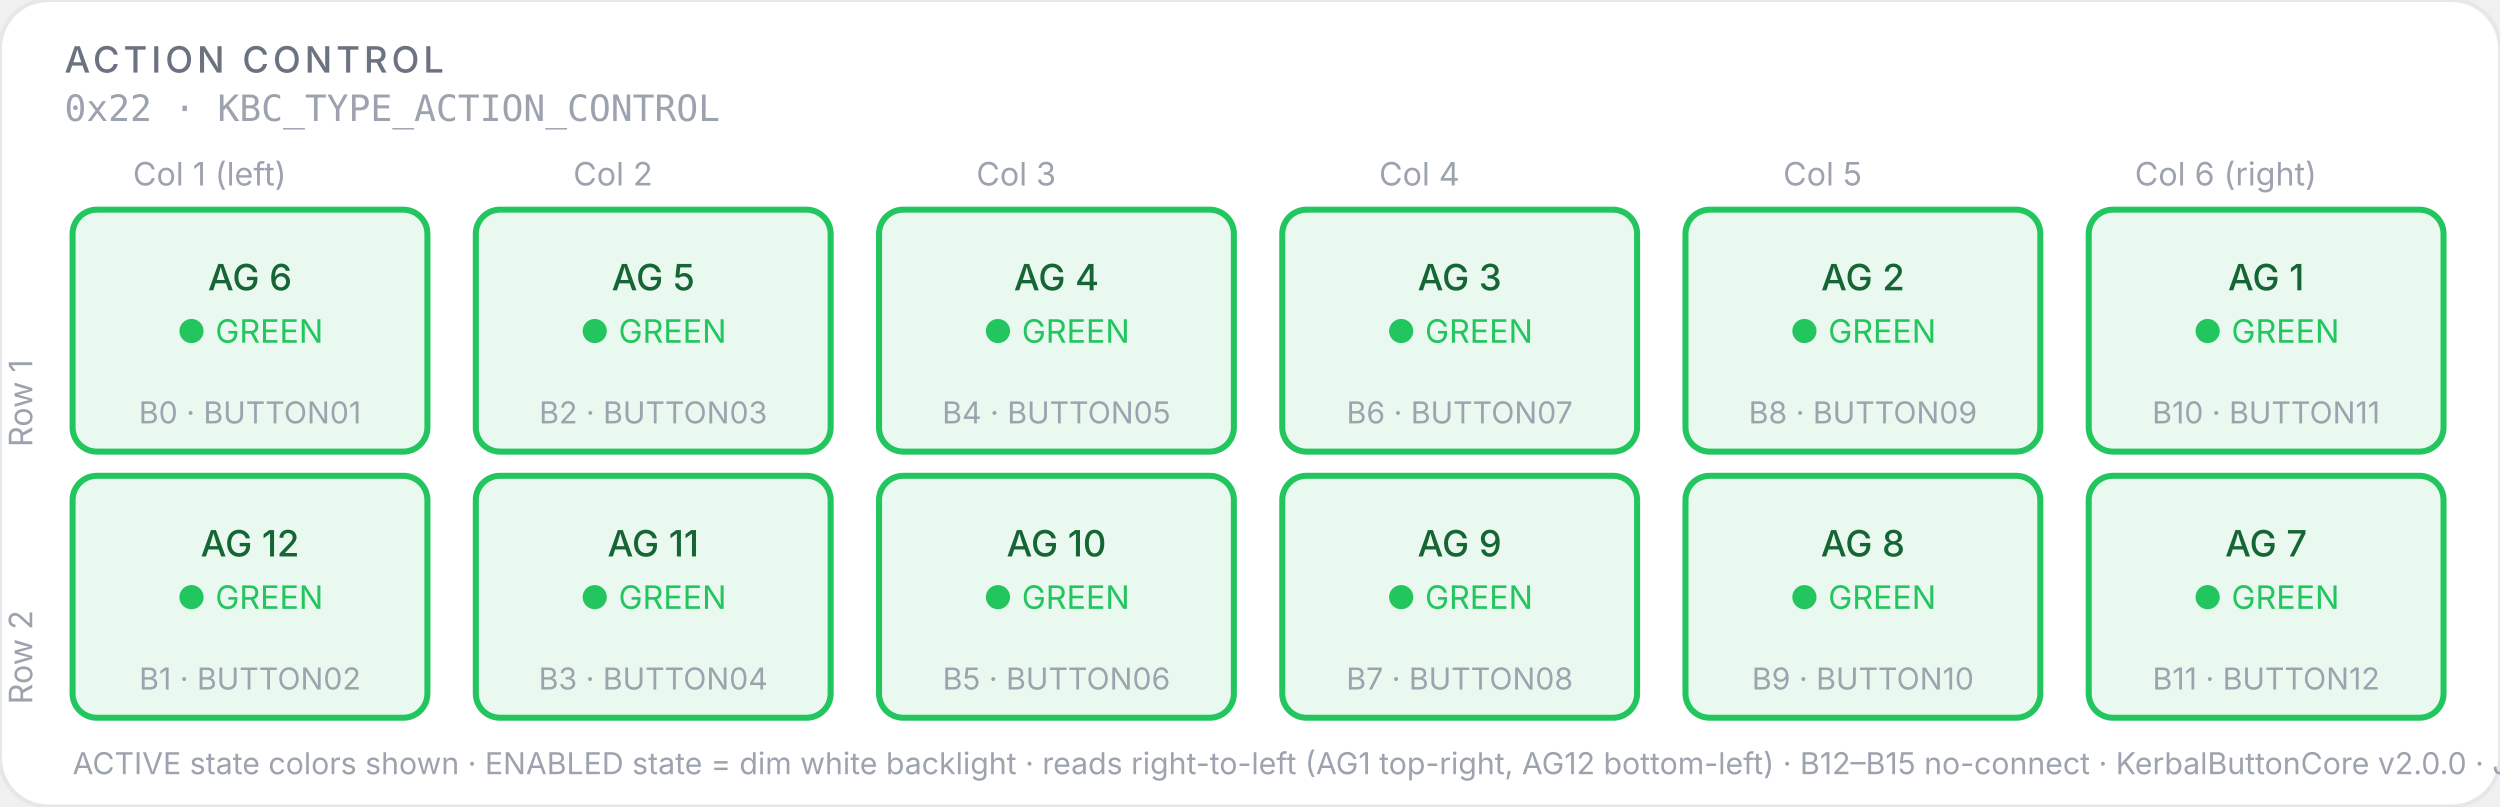
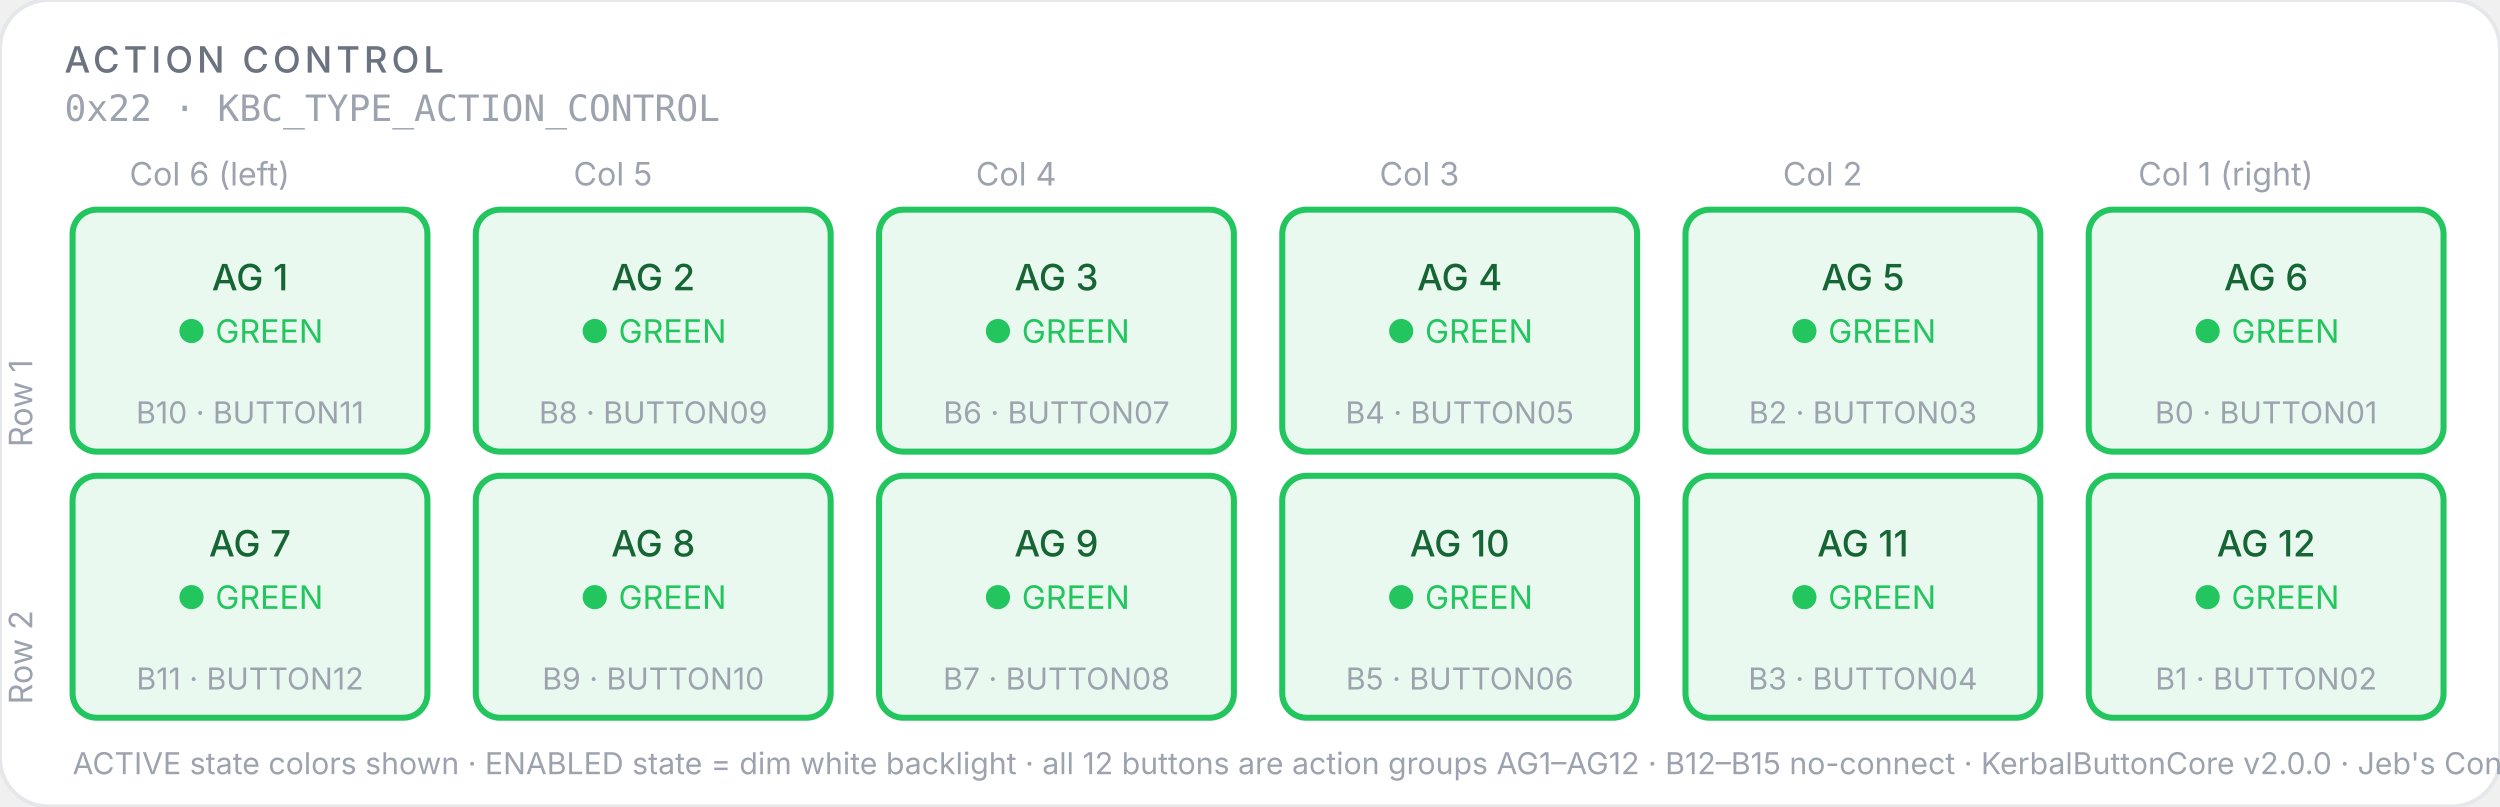
<svg xmlns="http://www.w3.org/2000/svg" viewBox="0 0 620 200" font-family="-apple-system, BlinkMacSystemFont, 'Segoe UI', sans-serif">
  <rect width="620" height="200" rx="12" fill="#ffffff" stroke="#e5e7eb" stroke-width="1" />
  <text x="16" y="18" font-size="9" fill="#6b7280" font-weight="500" letter-spacing="1">ACTION CONTROL</text>
  <text x="16" y="30" font-size="9" fill="#9ca3af" font-family="monospace">0x22 · KBC_TYPE_ACTION_CONTROL</text>
-   <text x="52" y="46" font-size="8" fill="#9ca3af" text-anchor="middle">Col 1 (left)</text>
-   <text x="152" y="46" font-size="8" fill="#9ca3af" text-anchor="middle">Col 2</text>
-   <text x="252" y="46" font-size="8" fill="#9ca3af" text-anchor="middle">Col 3</text>
-   <text x="352" y="46" font-size="8" fill="#9ca3af" text-anchor="middle">Col 4</text>
-   <text x="452" y="46" font-size="8" fill="#9ca3af" text-anchor="middle">Col 5</text>
-   <text x="552" y="46" font-size="8" fill="#9ca3af" text-anchor="middle">Col 6 (right)</text>
+   <text x="52" y="46" font-size="8" fill="#9ca3af" text-anchor="middle">Col 6 (left)</text>
+   <text x="152" y="46" font-size="8" fill="#9ca3af" text-anchor="middle">Col 5</text>
+   <text x="252" y="46" font-size="8" fill="#9ca3af" text-anchor="middle">Col 4</text>
+   <text x="352" y="46" font-size="8" fill="#9ca3af" text-anchor="middle">Col 3</text>
+   <text x="452" y="46" font-size="8" fill="#9ca3af" text-anchor="middle">Col 2</text>
+   <text x="552" y="46" font-size="8" fill="#9ca3af" text-anchor="middle">Col 1 (right)</text>
  <text x="8" y="100" font-size="8" fill="#9ca3af" text-anchor="middle" transform="rotate(-90,8,100)">Row 1</text>
  <text x="8" y="163" font-size="8" fill="#9ca3af" text-anchor="middle" transform="rotate(-90,8,163)">Row 2</text>
  <rect x="18" y="52" width="88" height="60" rx="6" fill="#22c55e18" stroke="#22c55e" stroke-width="1.5" />
-   <text x="62" y="72" font-size="9" font-weight="500" fill="#166534" text-anchor="middle">AG 6</text>
+   <text x="62" y="72" font-size="9" font-weight="500" fill="#166534" text-anchor="middle">AG 1</text>
  <text x="62" y="85" font-size="8" fill="#22c55e" text-anchor="middle">● GREEN</text>
-   <text x="62" y="105" font-size="7.5" fill="#9ca3af" text-anchor="middle">B0 · BUTTON01</text>
+   <text x="62" y="105" font-size="7.5" fill="#9ca3af" text-anchor="middle">B10 · BUTTON11</text>
  <rect x="118" y="52" width="88" height="60" rx="6" fill="#22c55e18" stroke="#22c55e" stroke-width="1.5" />
-   <text x="162" y="72" font-size="9" font-weight="500" fill="#166534" text-anchor="middle">AG 5</text>
+   <text x="162" y="72" font-size="9" font-weight="500" fill="#166534" text-anchor="middle">AG 2</text>
  <text x="162" y="85" font-size="8" fill="#22c55e" text-anchor="middle">● GREEN</text>
-   <text x="162" y="105" font-size="7.5" fill="#9ca3af" text-anchor="middle">B2 · BUTTON03</text>
+   <text x="162" y="105" font-size="7.5" fill="#9ca3af" text-anchor="middle">B8 · BUTTON09</text>
  <rect x="218" y="52" width="88" height="60" rx="6" fill="#22c55e18" stroke="#22c55e" stroke-width="1.5" />
-   <text x="262" y="72" font-size="9" font-weight="500" fill="#166534" text-anchor="middle">AG 4</text>
+   <text x="262" y="72" font-size="9" font-weight="500" fill="#166534" text-anchor="middle">AG 3</text>
  <text x="262" y="85" font-size="8" fill="#22c55e" text-anchor="middle">● GREEN</text>
-   <text x="262" y="105" font-size="7.5" fill="#9ca3af" text-anchor="middle">B4 · BUTTON05</text>
+   <text x="262" y="105" font-size="7.5" fill="#9ca3af" text-anchor="middle">B6 · BUTTON07</text>
  <rect x="318" y="52" width="88" height="60" rx="6" fill="#22c55e18" stroke="#22c55e" stroke-width="1.5" />
-   <text x="362" y="72" font-size="9" font-weight="500" fill="#166534" text-anchor="middle">AG 3</text>
+   <text x="362" y="72" font-size="9" font-weight="500" fill="#166534" text-anchor="middle">AG 4</text>
  <text x="362" y="85" font-size="8" fill="#22c55e" text-anchor="middle">● GREEN</text>
-   <text x="362" y="105" font-size="7.5" fill="#9ca3af" text-anchor="middle">B6 · BUTTON07</text>
+   <text x="362" y="105" font-size="7.5" fill="#9ca3af" text-anchor="middle">B4 · BUTTON05</text>
  <rect x="418" y="52" width="88" height="60" rx="6" fill="#22c55e18" stroke="#22c55e" stroke-width="1.5" />
-   <text x="462" y="72" font-size="9" font-weight="500" fill="#166534" text-anchor="middle">AG 2</text>
+   <text x="462" y="72" font-size="9" font-weight="500" fill="#166534" text-anchor="middle">AG 5</text>
  <text x="462" y="85" font-size="8" fill="#22c55e" text-anchor="middle">● GREEN</text>
-   <text x="462" y="105" font-size="7.5" fill="#9ca3af" text-anchor="middle">B8 · BUTTON09</text>
+   <text x="462" y="105" font-size="7.5" fill="#9ca3af" text-anchor="middle">B2 · BUTTON03</text>
  <rect x="518" y="52" width="88" height="60" rx="6" fill="#22c55e18" stroke="#22c55e" stroke-width="1.5" />
-   <text x="562" y="72" font-size="9" font-weight="500" fill="#166534" text-anchor="middle">AG 1</text>
+   <text x="562" y="72" font-size="9" font-weight="500" fill="#166534" text-anchor="middle">AG 6</text>
  <text x="562" y="85" font-size="8" fill="#22c55e" text-anchor="middle">● GREEN</text>
-   <text x="562" y="105" font-size="7.5" fill="#9ca3af" text-anchor="middle">B10 · BUTTON11</text>
+   <text x="562" y="105" font-size="7.5" fill="#9ca3af" text-anchor="middle">B0 · BUTTON01</text>
  <rect x="18" y="118" width="88" height="60" rx="6" fill="#22c55e18" stroke="#22c55e" stroke-width="1.5" />
-   <text x="62" y="138" font-size="9" font-weight="500" fill="#166534" text-anchor="middle">AG 12</text>
+   <text x="62" y="138" font-size="9" font-weight="500" fill="#166534" text-anchor="middle">AG 7</text>
  <text x="62" y="151" font-size="8" fill="#22c55e" text-anchor="middle">● GREEN</text>
-   <text x="62" y="171" font-size="7.5" fill="#9ca3af" text-anchor="middle">B1 · BUTTON02</text>
+   <text x="62" y="171" font-size="7.5" fill="#9ca3af" text-anchor="middle">B11 · BUTTON12</text>
  <rect x="118" y="118" width="88" height="60" rx="6" fill="#22c55e18" stroke="#22c55e" stroke-width="1.5" />
-   <text x="162" y="138" font-size="9" font-weight="500" fill="#166534" text-anchor="middle">AG 11</text>
+   <text x="162" y="138" font-size="9" font-weight="500" fill="#166534" text-anchor="middle">AG 8</text>
  <text x="162" y="151" font-size="8" fill="#22c55e" text-anchor="middle">● GREEN</text>
-   <text x="162" y="171" font-size="7.5" fill="#9ca3af" text-anchor="middle">B3 · BUTTON04</text>
+   <text x="162" y="171" font-size="7.5" fill="#9ca3af" text-anchor="middle">B9 · BUTTON10</text>
  <rect x="218" y="118" width="88" height="60" rx="6" fill="#22c55e18" stroke="#22c55e" stroke-width="1.5" />
-   <text x="262" y="138" font-size="9" font-weight="500" fill="#166534" text-anchor="middle">AG 10</text>
+   <text x="262" y="138" font-size="9" font-weight="500" fill="#166534" text-anchor="middle">AG 9</text>
  <text x="262" y="151" font-size="8" fill="#22c55e" text-anchor="middle">● GREEN</text>
-   <text x="262" y="171" font-size="7.5" fill="#9ca3af" text-anchor="middle">B5 · BUTTON06</text>
+   <text x="262" y="171" font-size="7.5" fill="#9ca3af" text-anchor="middle">B7 · BUTTON08</text>
  <rect x="318" y="118" width="88" height="60" rx="6" fill="#22c55e18" stroke="#22c55e" stroke-width="1.5" />
-   <text x="362" y="138" font-size="9" font-weight="500" fill="#166534" text-anchor="middle">AG 9</text>
+   <text x="362" y="138" font-size="9" font-weight="500" fill="#166534" text-anchor="middle">AG 10</text>
  <text x="362" y="151" font-size="8" fill="#22c55e" text-anchor="middle">● GREEN</text>
-   <text x="362" y="171" font-size="7.5" fill="#9ca3af" text-anchor="middle">B7 · BUTTON08</text>
+   <text x="362" y="171" font-size="7.5" fill="#9ca3af" text-anchor="middle">B5 · BUTTON06</text>
  <rect x="418" y="118" width="88" height="60" rx="6" fill="#22c55e18" stroke="#22c55e" stroke-width="1.5" />
-   <text x="462" y="138" font-size="9" font-weight="500" fill="#166534" text-anchor="middle">AG 8</text>
+   <text x="462" y="138" font-size="9" font-weight="500" fill="#166534" text-anchor="middle">AG 11</text>
  <text x="462" y="151" font-size="8" fill="#22c55e" text-anchor="middle">● GREEN</text>
-   <text x="462" y="171" font-size="7.5" fill="#9ca3af" text-anchor="middle">B9 · BUTTON10</text>
+   <text x="462" y="171" font-size="7.5" fill="#9ca3af" text-anchor="middle">B3 · BUTTON04</text>
  <rect x="518" y="118" width="88" height="60" rx="6" fill="#22c55e18" stroke="#22c55e" stroke-width="1.5" />
-   <text x="562" y="138" font-size="9" font-weight="500" fill="#166534" text-anchor="middle">AG 7</text>
+   <text x="562" y="138" font-size="9" font-weight="500" fill="#166534" text-anchor="middle">AG 12</text>
  <text x="562" y="151" font-size="8" fill="#22c55e" text-anchor="middle">● GREEN</text>
-   <text x="562" y="171" font-size="7.5" fill="#9ca3af" text-anchor="middle">B11 · BUTTON12</text>
-   <text x="18" y="192" font-size="7.5" fill="#9ca3af">ACTIVE state colors shown · ENABLED state = dim white backlight · reads right-to-left (AG1 top-right, AG12 bottom-left) · B12–B15 no-connect · KerbalButtonCore v2.0.0 · Jeb's Controller Works</text>
+   <text x="562" y="171" font-size="7.5" fill="#9ca3af" text-anchor="middle">B1 · BUTTON02</text>
+   <text x="18" y="192" font-size="7.5" fill="#9ca3af">ACTIVE state colors shown · ENABLED state = dim white backlight · all 12 buttons are action groups AG1–AG12 · B12–B15 no-connect · KerbalButtonCore v2.0.0 · Jeb's Controller Works</text>
</svg>
